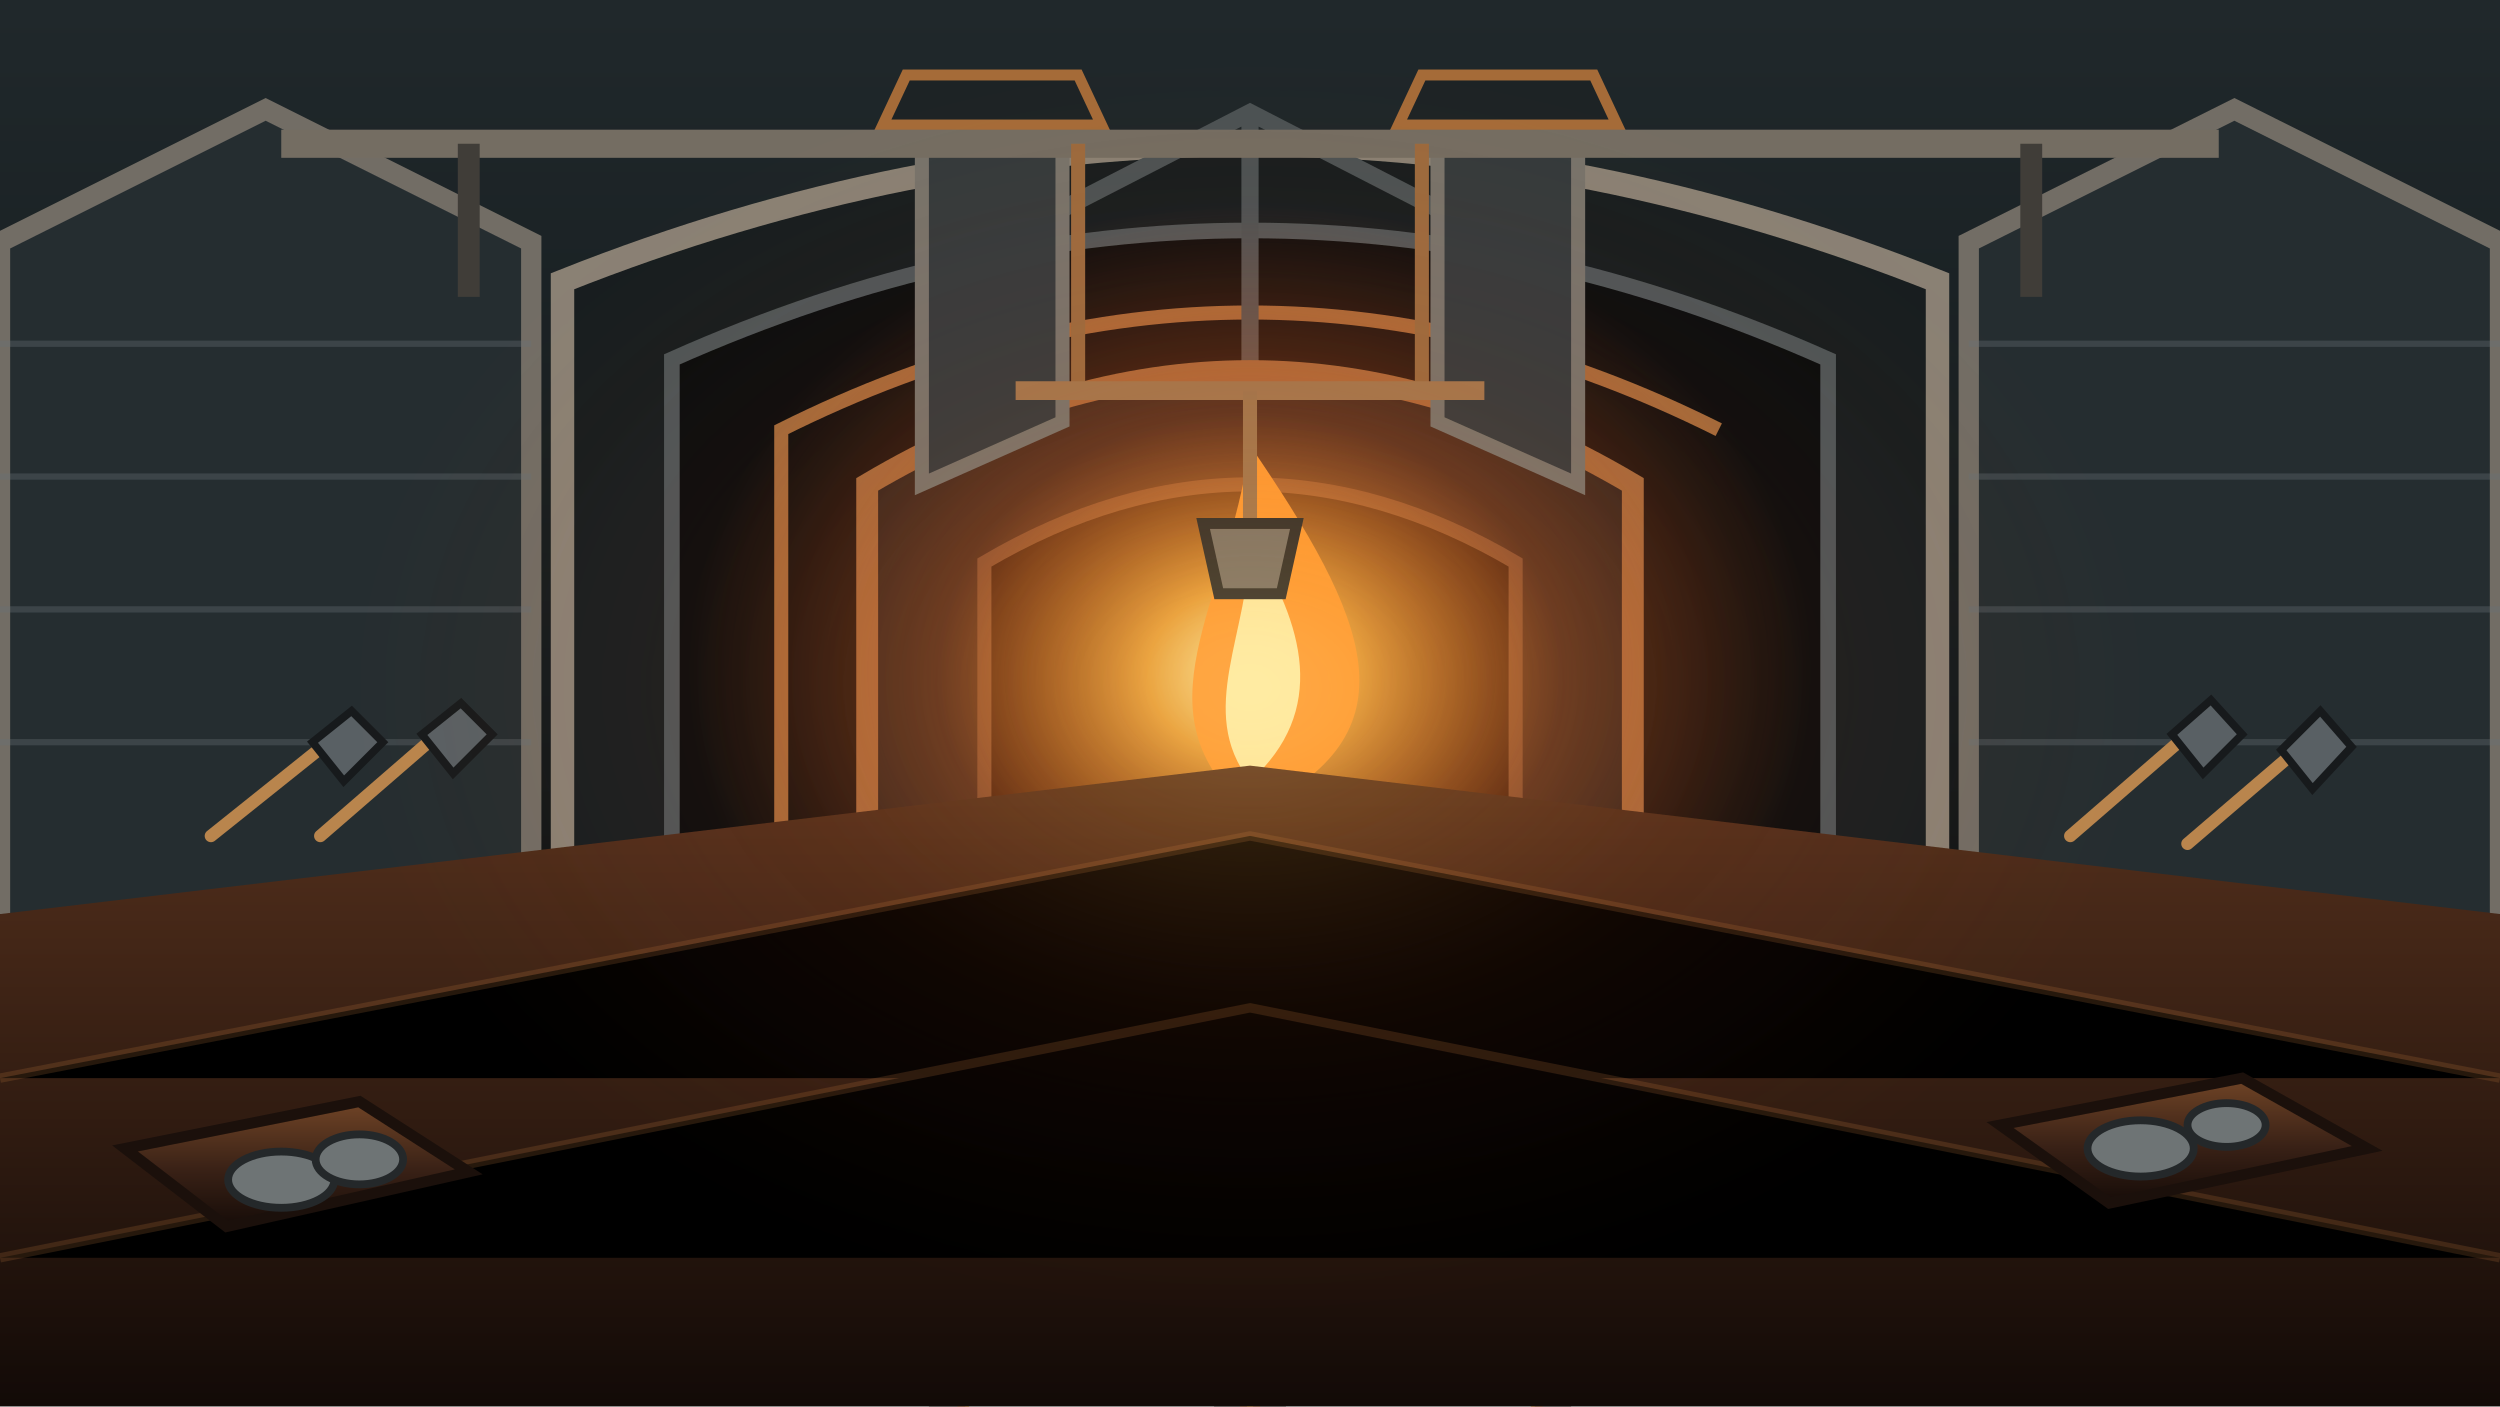
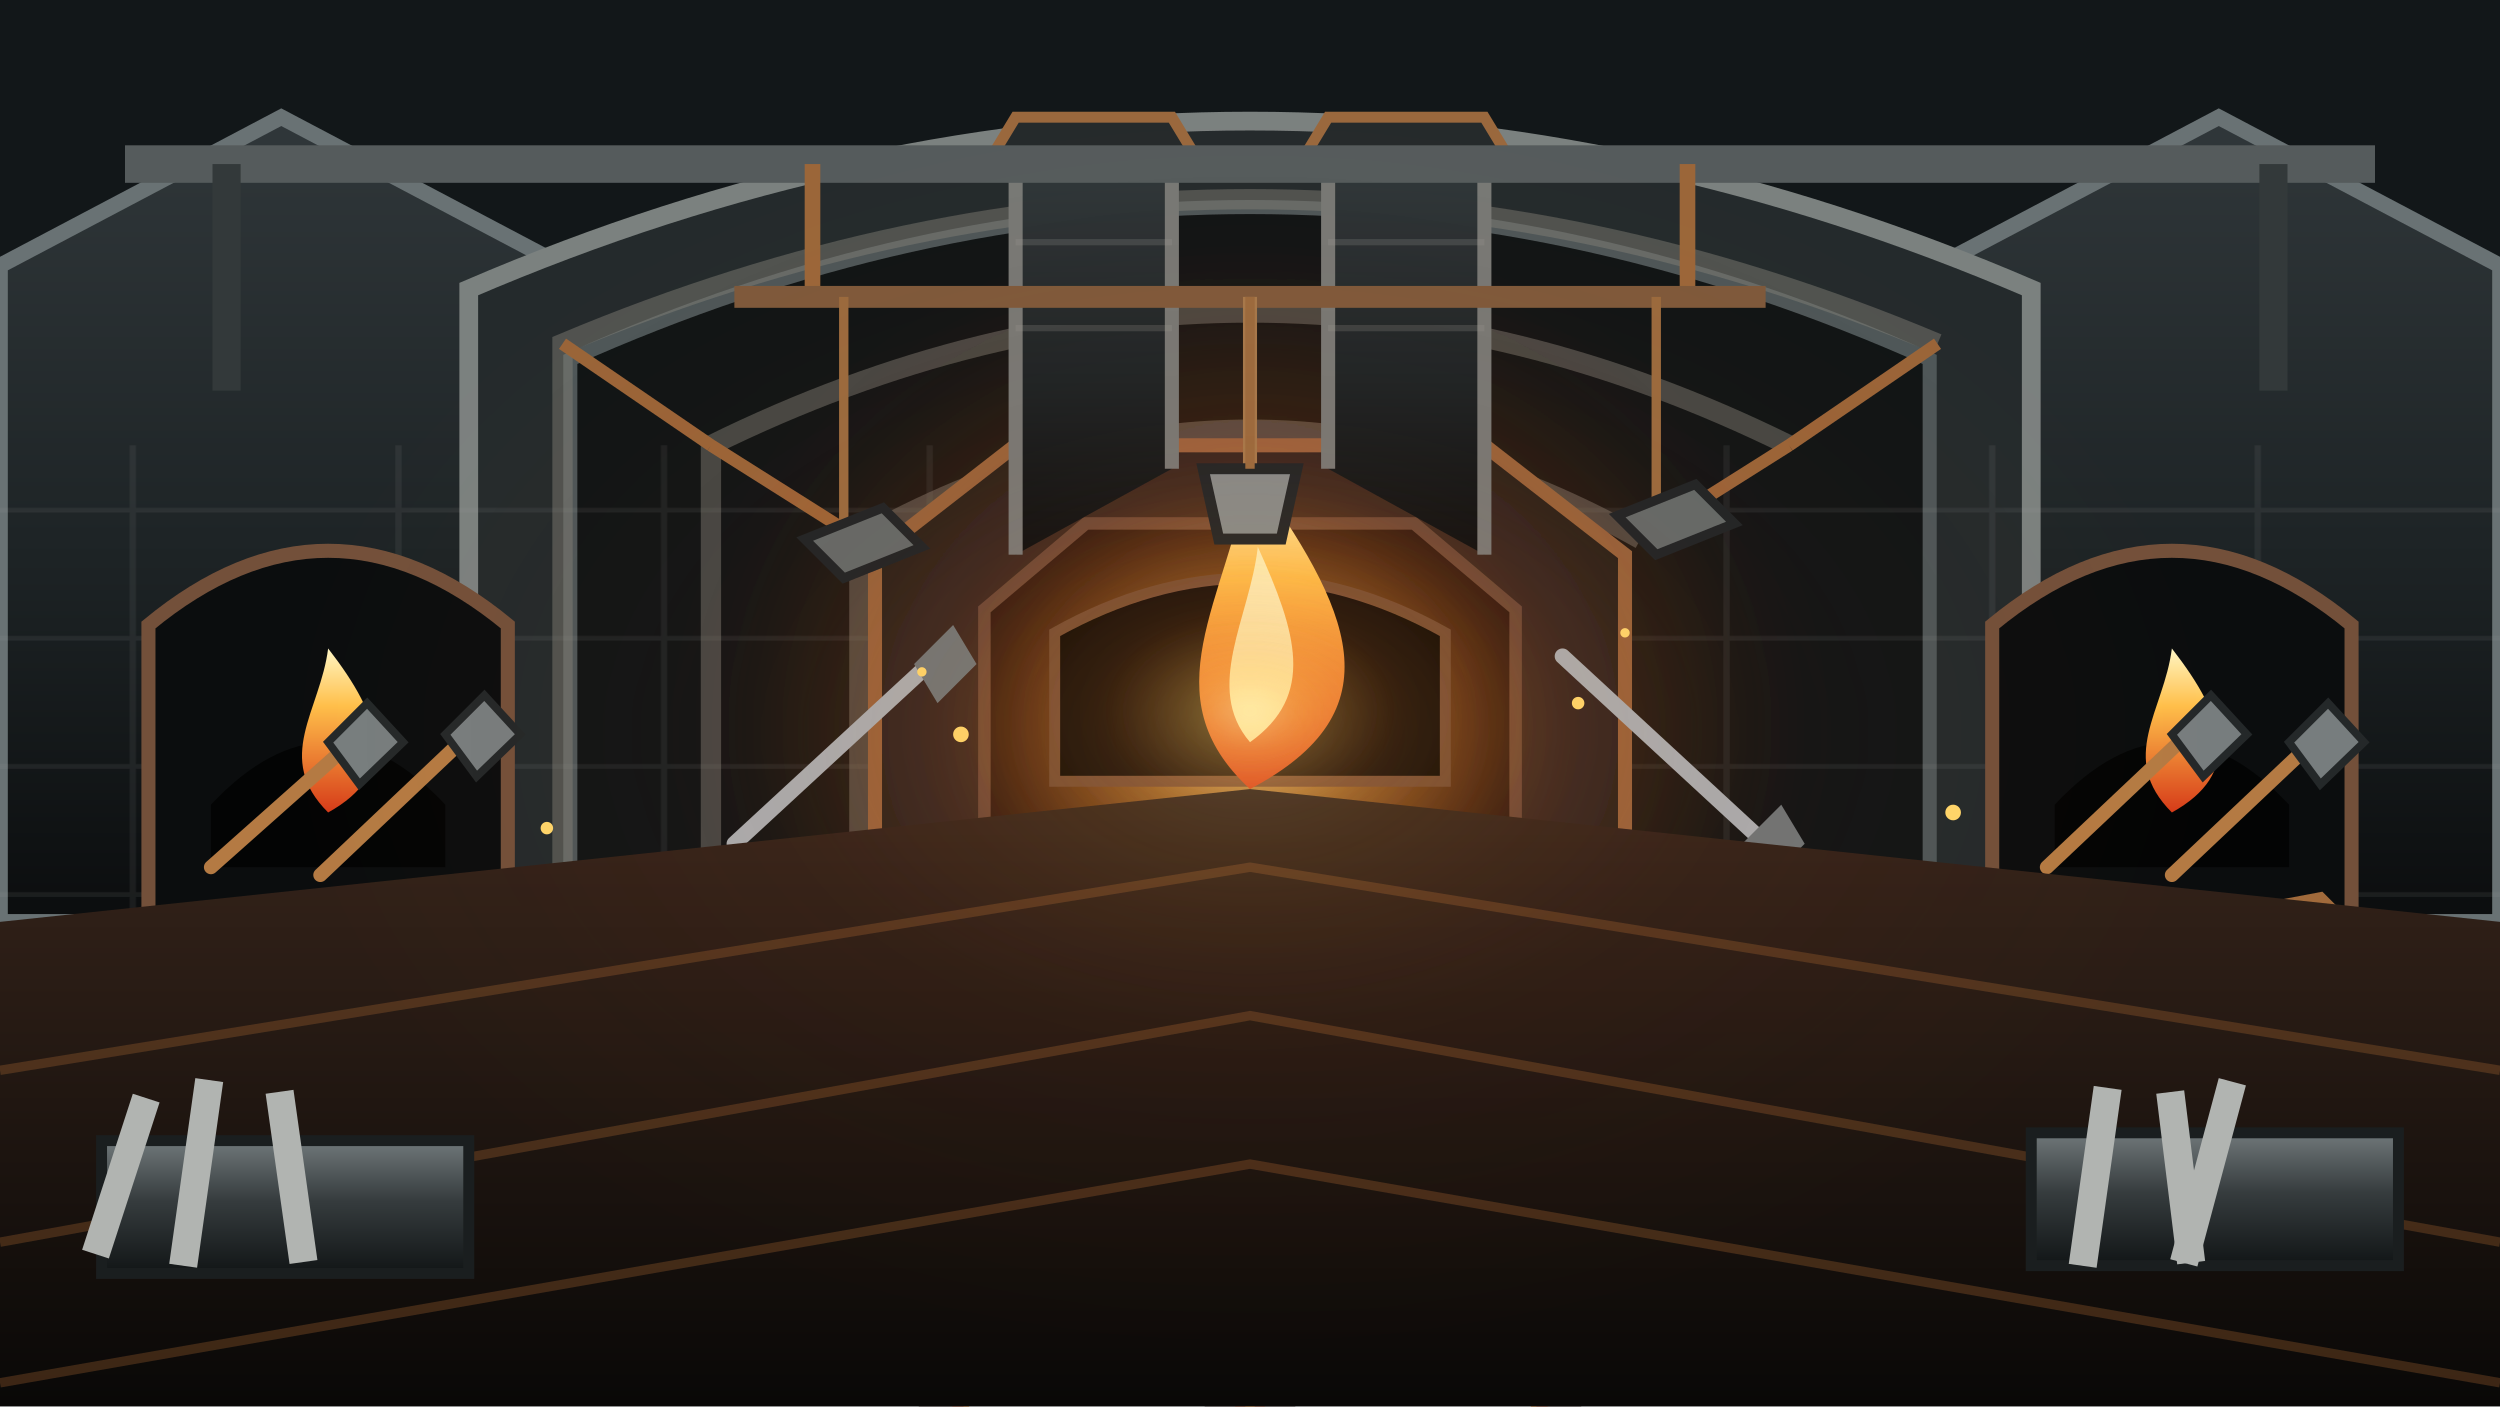
<svg xmlns="http://www.w3.org/2000/svg" viewBox="0 0 1600 900" preserveAspectRatio="xMidYMid slice">
  <defs>
-     <linearGradient id="wall" x2="0" y2="1">
-       <stop stop-color="#20282b" />
-       <stop offset=".58" stop-color="#111719" />
-       <stop offset="1" stop-color="#07090a" />
+     <linearGradient id="stone" x2="0" y2="1">
+       <stop stop-color="#30373a" />
+       <stop offset=".55" stop-color="#1d2325" />
+       <stop offset="1" stop-color="#0b0d0e" />
    </linearGradient>
    <linearGradient id="floor" x2="0" y2="1">
-       <stop stop-color="#56311d" />
-       <stop offset="1" stop-color="#120a07" />
+       <stop stop-color="#38251b" />
+       <stop offset="1" stop-color="#090807" />
    </linearGradient>
    <linearGradient id="iron" x2="0" y2="1">
-       <stop stop-color="#596064" />
-       <stop offset=".5" stop-color="#292e31" />
-       <stop offset="1" stop-color="#101315" />
+       <stop stop-color="#70787a" />
+       <stop offset=".45" stop-color="#363c3e" />
+       <stop offset="1" stop-color="#111516" />
    </linearGradient>
    <linearGradient id="wood" x2="0" y2="1">
-       <stop stop-color="#704426" />
-       <stop offset=".55" stop-color="#392116" />
-       <stop offset="1" stop-color="#160c08" />
+       <stop stop-color="#8b542d" />
+       <stop offset=".55" stop-color="#4a2a18" />
+       <stop offset="1" stop-color="#1a0d08" />
    </linearGradient>
-     <radialGradient id="fire">
-       <stop stop-color="#fff1a7" />
-       <stop offset=".18" stop-color="#ffae3f" stop-opacity=".9" />
-       <stop offset=".55" stop-color="#e45d21" stop-opacity=".32" />
-       <stop offset="1" stop-color="#e45d21" stop-opacity="0" />
+     <radialGradient id="forgeGlow">
+       <stop stop-color="#fff2ad" stop-opacity=".95" />
+       <stop offset=".16" stop-color="#ffb23f" stop-opacity=".65" />
+       <stop offset=".5" stop-color="#e65a21" stop-opacity=".2" />
+       <stop offset="1" stop-color="#e65a21" stop-opacity="0" />
    </radialGradient>
+     <linearGradient id="fire" x2="0" y2="1">
+       <stop stop-color="#fff7c5" />
+       <stop offset=".35" stop-color="#ffc04a" />
+       <stop offset="1" stop-color="#d63b19" />
+     </linearGradient>
    <filter id="blur">
      <feGaussianBlur stdDeviation="24" />
    </filter>
-     <filter id="shadow">
-       <feGaussianBlur stdDeviation="9" />
+     <filter id="soft">
+       <feGaussianBlur stdDeviation="7" />
    </filter>
+     <pattern id="brick" width="170" height="82" patternUnits="userSpaceOnUse">
+       <path d="M0 81H170M85 0V81" stroke="#a0a7a8" stroke-opacity=".1" stroke-width="4" />
+     </pattern>
  </defs>
-   <rect width="1600" height="900" fill="url(#wall)" />
-   <path d="M0 585V155L170 70L340 155V585M1260 585V155L1430 70L1600 155V585" fill="#252d30" stroke="#726d65" stroke-width="13" />
-   <g fill="none" stroke="#667075" stroke-width="4" opacity=".35">
-     <path d="M0 220H340M0 305H340M0 390H340M0 475H340" />
-     <path d="M1260 220H1600M1260 305H1600M1260 390H1600M1260 475H1600" />
+   <rect width="1600" height="900" fill="#121719" />
+   <path d="M0 590V170L180 75L360 170V590Z" fill="url(#stone)" stroke="#697274" stroke-width="10" />
+   <path d="M1240 590V170L1420 75L1600 170V590Z" fill="url(#stone)" stroke="#697274" stroke-width="10" />
+   <path d="M300 590V185Q800 -30 1300 185V590Z" fill="#242a2c" stroke="#7b817f" stroke-width="12" />
+   <path d="M365 590V230Q800 35 1235 230V590" fill="#101415" stroke="#4e5658" stroke-width="9" />
+   <path d="M0 285H1600V590H0Z" fill="url(#brick)" />
+   <path d="M360 590V220Q800 35 1240 220M455 590V285Q800 115 1145 285M550 590V345Q800 205 1050 345" fill="none" stroke="#85837a" stroke-opacity=".45" stroke-width="13" />
+   <path d="M360 220L455 285M1240 220L1145 285M455 285L550 345M1145 285L1050 345" stroke="#9a6438" stroke-width="8" />
+   <path d="M560 590V355L650 285H950L1040 355V590Z" fill="#171b1c" stroke="#8e6240" stroke-width="9" />
+   <path d="M630 590V390L695 335H905L970 390V590Z" fill="#07090a" stroke="#4e4138" stroke-width="8" />
+   <ellipse cx="800" cy="465" rx="350" ry="300" fill="url(#forgeGlow)" filter="url(#blur)" />
+   <path d="M650 355V105H750V300M850 300V105H950V355" fill="url(#stone)" stroke="#777875" stroke-width="9" />
+   <path d="M630 108H770L750 75H650Z M830 108H970L950 75H850Z" fill="#252a2b" stroke="#9a683d" stroke-width="7" />
+   <g stroke="#9a9d99" stroke-opacity=".22" stroke-width="4">
+     <path d="M650 155H750M650 210H750M850 155H950M850 210H950" />
  </g>
-   <path d="M360 585V180Q800 5 1240 180V585" fill="#171d1f" stroke="#8a8174" stroke-width="15" />
-   <path d="M430 585V230Q800 65 1170 230V585" fill="#090c0d" stroke="#4e5557" stroke-width="10" />
-   <path d="M500 585V275Q800 125 1100 275" fill="none" stroke="#a16a3b" stroke-width="9" />
-   <path d="M800 72V535M590 180L800 72L1010 180" fill="none" stroke="#4b5254" stroke-width="11" />
-   <path d="M555 585V310Q800 165 1045 310V585Z" fill="#181c1d" stroke="#9c6b40" stroke-width="14" />
-   <path d="M630 585V360Q800 260 970 360V585" fill="#050708" stroke="#5e4938" stroke-width="9" />
-   <ellipse cx="800" cy="430" rx="360" ry="300" fill="url(#fire)" />
-   <path d="M800 520C725 455 785 390 800 285C875 395 910 470 800 520Z" fill="#ff9a32" />
-   <path d="M800 500C765 455 800 405 800 345C835 400 850 455 800 500Z" fill="#fff0aa" />
-   <g fill="#343a3c" stroke="#77736b" stroke-width="9">
-     <path d="M590 310V75H680V270Z" />
-     <path d="M920 270V75H1010V310Z" />
+   <path d="M675 500V405Q800 335 925 405V500Z" fill="#030404" stroke="#6d4a34" stroke-width="7" />
+   <path d="M800 505C735 445 785 385 800 300C865 390 895 455 800 505Z" fill="url(#fire)" />
+   <path d="M800 475C770 440 800 395 805 350C830 405 842 445 800 475Z" fill="#fff6bd" />
+   <ellipse cx="800" cy="455" rx="190" ry="130" fill="url(#forgeGlow)" opacity=".55" filter="url(#soft)" />
+   <path d="M95 590V400Q210 305 325 400V590Z" fill="#0b0d0e" stroke="#73503a" stroke-width="9" />
+   <path d="M135 515Q210 435 285 515V555H135Z" fill="#030404" />
+   <path d="M210 520C175 485 205 455 210 415C245 460 255 495 210 520Z" fill="url(#fire)" />
+   <path d="M1275 590V400Q1390 305 1505 400V590Z" fill="#0b0d0e" stroke="#73503a" stroke-width="9" />
+   <path d="M1315 515Q1390 435 1465 515V555H1315Z" fill="#030404" />
+   <path d="M1390 520C1355 485 1385 455 1390 415C1425 460 1435 495 1390 520Z" fill="url(#fire)" />
+   <path d="M80 105H1520" stroke="#555b5c" stroke-width="24" />
+   <path d="M145 105V250M1455 105V250" stroke="#33393a" stroke-width="18" />
+   <path d="M520 105V190M1080 105V190" stroke="#9b6639" stroke-width="10" />
+   <path d="M470 190H1130" stroke="#7e593b" stroke-width="14" />
+   <path d="M800 190V300" stroke="#a5784b" stroke-width="9" />
+   <path d="M770 300H830L820 345H780Z" fill="#858a89" stroke="#202426" stroke-width="7" />
+   <g stroke="#9a6a3e" stroke-width="6">
+     <path d="M540 190V345M1060 190V330M800 190V300" />
  </g>
-   <g fill="#1d2325" stroke="#a56b38" stroke-width="7">
-     <path d="M565 80H705L690 48H580Z" />
-     <path d="M895 80H1035L1020 48H910Z" />
+   <g fill="#636968" stroke="#202426" stroke-width="6">
+     <path d="M515 345L565 325L590 350L540 370Z" />
+     <path d="M1035 330L1085 310L1110 335L1060 355Z" />
  </g>
-   <path d="M180 92H1420" stroke="#746d62" stroke-width="18" />
-   <path d="M300 92V190M1300 92V190" stroke="#403d38" stroke-width="14" />
-   <path d="M690 92V250M910 92V250" stroke="#9b6a3e" stroke-width="9" />
-   <path d="M650 250H950" stroke="#a2764d" stroke-width="12" />
-   <path d="M800 250V335" stroke="#9e754d" stroke-width="9" />
-   <path d="M770 335H830L820 380H780Z" fill="#73706a" stroke="#242729" stroke-width="7" />
  <g>
-     <path d="M85 610L325 575L365 625L115 665Z" fill="url(#wood)" stroke="#a26b3d" stroke-width="8" />
-     <path d="M123 662L100 825M330 625L350 790" stroke="#3a2115" stroke-width="28" />
-     <path d="M1270 625L1510 580L1545 630L1305 670Z" fill="url(#wood)" stroke="#a26b3d" stroke-width="8" />
-     <path d="M1310 668L1285 820M1510 630L1530 790" stroke="#3a2115" stroke-width="28" />
+     <path d="M65 625L330 575L380 625L105 680Z" fill="url(#wood)" stroke="#a16a3b" stroke-width="8" />
+     <path d="M105 675L90 850M350 625L370 800" stroke="#3b2113" stroke-width="30" />
+     <path d="M1220 625L1485 575L1535 625L1260 680Z" fill="url(#wood)" stroke="#a16a3b" stroke-width="8" />
+     <path d="M1260 675L1245 850M1505 625L1525 800" stroke="#3b2113" stroke-width="30" />
  </g>
-   <g fill="url(#iron)" stroke="#111416" stroke-width="7">
-     <path d="M155 595L225 570L300 595L275 620H180ZL195 650H265L245 705H175L155 650Z" />
-     <path d="M1300 600L1370 570L1445 595L1420 620H1325ZL1340 650H1410L1390 705H1320L1300 650Z" />
-     <path d="M640 620L700 595L760 620L742 642H658ZL670 670H730L715 715H655L640 670Z" />
-     <path d="M840 620L900 595L960 620L942 642H858ZL870 670H930L915 715H855L840 670Z" />
+   <g fill="url(#iron)" stroke="#171b1c" stroke-width="7">
+     <path d="M145 610L220 578L295 605L270 632H175L190 660H260L240 715H170L145 660Z" />
+     <path d="M1305 610L1380 578L1455 605L1430 632H1335L1350 660H1420L1400 715H1330L1305 660Z" />
+     <path d="M450 625L510 598L570 623L552 647H468L480 675H540L525 720H465L450 675Z" />
+     <path d="M1030 625L1090 598L1150 623L1132 647H1048L1060 675H1120L1105 720H1045L1030 675Z" />
  </g>
-   <g stroke="#b9854d" stroke-width="8" stroke-linecap="round">
-     <path d="M135 535L210 475M205 535L280 470M1325 535L1400 470M1400 540L1470 480" />
+   <g stroke-linecap="round">
+     <g stroke="#b47a43" stroke-width="9">
+       <path d="M135 555L225 475M205 560L300 470M1310 555L1400 470M1390 560L1480 475" />
+     </g>
+     <g fill="#777d7e" stroke="#242829" stroke-width="5">
+       <path d="M210 475L235 450L258 475L230 502Z" />
+       <path d="M285 470L310 445L333 470L305 497Z" />
+       <path d="M1390 470L1415 445L1438 470L1410 497Z" />
+       <path d="M1465 475L1490 450L1513 475L1485 502Z" />
+     </g>
+     <path d="M470 540L600 420M1000 420L1130 540" stroke="#a9abad" stroke-width="10" />
+     <path d="M585 425L610 400L625 425L600 450ZM1115 540L1140 515L1155 540L1130 565Z" fill="#6f7475" />
  </g>
-   <g fill="#596064" stroke="#171a1c" stroke-width="5">
-     <path d="M200 475L225 455L245 475L220 500Z" />
-     <path d="M270 470L295 450L315 470L290 495Z" />
-     <path d="M1390 470L1415 448L1435 470L1410 495Z" />
-     <path d="M1460 480L1485 455L1505 478L1480 505Z" />
+   <path d="M800 575L800 900M470 575L620 900M1130 575L980 900" stroke="#1a0d08" stroke-width="58" />
+   <path d="M800 575L800 900M470 575L620 900M1130 575L980 900" stroke="#d9531d" stroke-width="19" />
+   <path d="M800 575L800 900M470 575L620 900M1130 575L980 900" stroke="#ffd56a" stroke-width="6" />
+   <path d="M0 590L800 505L1600 590V900H0Z" fill="url(#floor)" />
+   <g stroke="#b06b35" stroke-opacity=".3" stroke-width="6" fill="none">
+     <path d="M0 685L800 555L1600 685M0 795L800 650L1600 795M0 885L800 745L1600 885" />
  </g>
-   <path d="M800 585L800 900M470 585L620 900M1130 585L980 900" stroke="#180d08" stroke-width="46" />
-   <path d="M800 585L800 900M470 585L620 900M1130 585L980 900" stroke="#e87528" stroke-width="13" />
-   <path d="M800 585L800 900M470 585L620 900M1130 585L980 900" stroke="#ffd36a" stroke-width="4" />
-   <path d="M0 585L800 490L1600 585V900H0Z" fill="url(#floor)" />
-   <g stroke="#c07b3e" stroke-opacity=".2" stroke-width="6">
-     <path d="M0 690L800 535L1600 690" />
-     <path d="M0 805L800 645L1600 805" />
+   <g fill="url(#iron)" stroke="#1a1e1f" stroke-width="7">
+     <path d="M65 730H300V815H65Z" />
+     <path d="M1300 725H1535V810H1300Z" />
  </g>
-   <g stroke="#1b100b" stroke-width="7">
-     <path d="M80 735L230 705L300 750L145 785Z" fill="url(#wood)" />
-     <path d="M1280 720L1435 690L1515 735L1350 770Z" fill="url(#wood)" />
+   <g fill="#b1b4b1">
+     <rect x="85" y="700" width="18" height="105" transform="rotate(18 85 700)" />
+     <rect x="125" y="690" width="18" height="120" transform="rotate(8 125 690)" />
+     <rect x="170" y="700" width="18" height="110" transform="rotate(-8 170 700)" />
+     <rect x="1340" y="695" width="18" height="115" transform="rotate(8 1340 695)" />
+     <rect x="1380" y="700" width="18" height="110" transform="rotate(-7 1380 700)" />
+     <rect x="1420" y="690" width="18" height="120" transform="rotate(15 1420 690)" />
  </g>
-   <g fill="#6e7475" stroke="#24282a" stroke-width="5">
-     <ellipse cx="180" cy="755" rx="34" ry="18" />
-     <ellipse cx="230" cy="742" rx="28" ry="16" />
-     <ellipse cx="1370" cy="735" rx="34" ry="18" />
-     <ellipse cx="1425" cy="720" rx="25" ry="14" />
+   <g fill="#ffd66b">
+     <circle cx="615" cy="470" r="5" />
+     <circle cx="590" cy="430" r="3" />
+     <circle cx="1010" cy="450" r="4" />
+     <circle cx="1040" cy="405" r="3" />
+     <circle cx="350" cy="530" r="4" />
+     <circle cx="1250" cy="520" r="5" />
  </g>
-   <ellipse cx="800" cy="440" rx="570" ry="390" fill="url(#fire)" opacity=".22" filter="url(#blur)" />
+   <ellipse cx="800" cy="470" rx="620" ry="390" fill="url(#forgeGlow)" opacity=".18" filter="url(#blur)" />
</svg>
